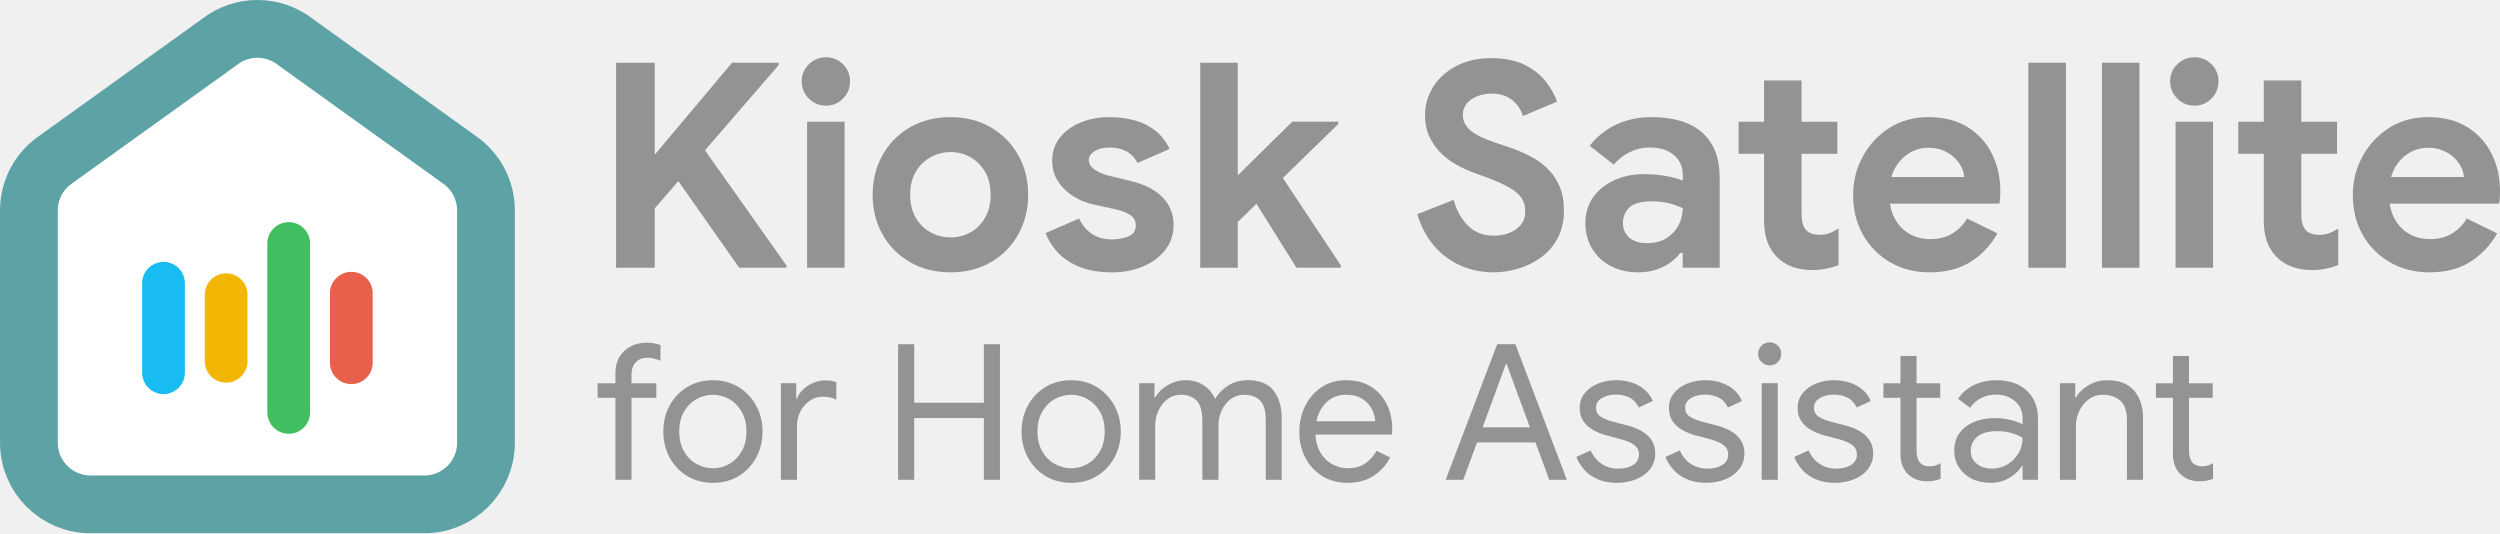
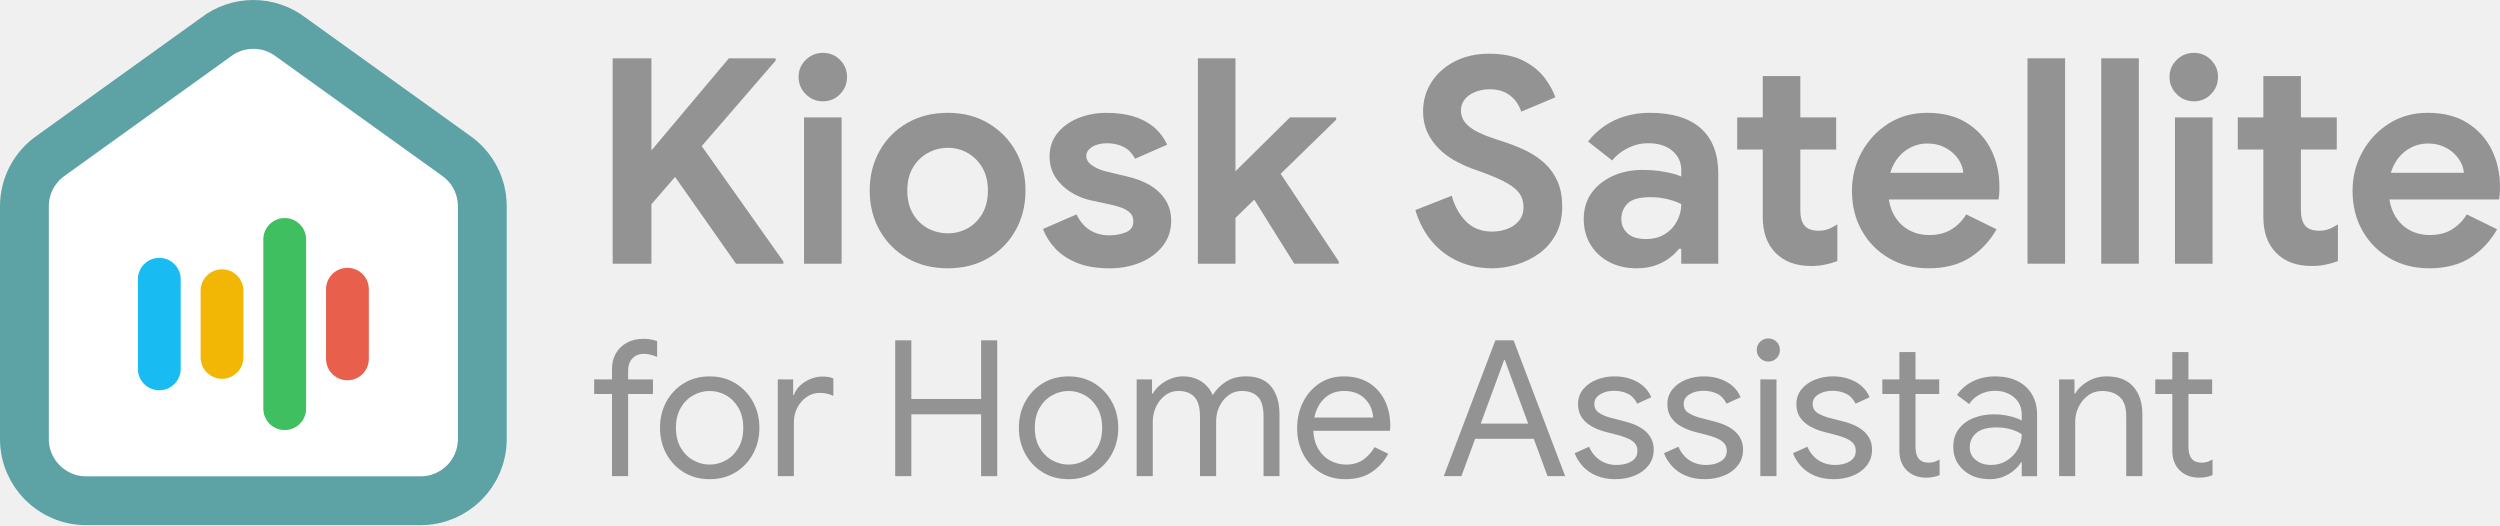
- <svg xmlns="http://www.w3.org/2000/svg" viewBox="0 0 2256.75 481.35">
-   <g id="a">
-     <g id="b">
-       <path d="M556.14,241.69V56.61h34.9v185.08h-34.9ZM574.24,207.57l.52-48.6,86.08-102.36h42.13v2.07l-128.73,148.89h0ZM667.29,241.69l-64.11-91.25,24.04-27.66,82.72,116.84v2.07h-42.65Z" fill="#939393" />
-       <path d="M745.62,95.38c-6.03,0-11.2-2.15-15.51-6.46s-6.46-9.48-6.46-15.51,2.15-11.16,6.46-15.38c4.31-4.22,9.48-6.33,15.51-6.33s11.16,2.11,15.38,6.33c4.22,4.22,6.33,9.35,6.33,15.38s-2.11,11.2-6.33,15.51c-4.22,4.31-9.35,6.46-15.38,6.46ZM728.56,241.69V109.86h33.86v131.83h-33.86Z" fill="#939393" />
-       <path d="M858.06,245.83c-13.79,0-25.98-3.06-36.58-9.18-10.6-6.11-18.87-14.48-24.82-25.07-5.95-10.6-8.92-22.53-8.92-35.8s2.97-25.2,8.92-35.8,14.22-18.96,24.82-25.07c10.6-6.12,22.79-9.18,36.58-9.18s25.93,3.1,36.45,9.31c10.51,6.2,18.74,14.56,24.69,25.07,5.95,10.51,8.92,22.4,8.92,35.67s-2.97,25.2-8.92,35.8-14.18,18.96-24.69,25.07c-10.51,6.12-22.66,9.18-36.45,9.18h0ZM858.06,214.29c6.55,0,12.54-1.51,17.97-4.52,5.43-3.01,9.82-7.41,13.18-13.18s5.04-12.71,5.04-20.81-1.68-14.99-5.04-20.68c-3.36-5.69-7.75-10.08-13.18-13.18-5.43-3.1-11.42-4.65-17.97-4.65s-12.37,1.55-17.96,4.65c-5.6,3.1-10.08,7.5-13.44,13.18-3.36,5.69-5.04,12.58-5.04,20.68s1.68,15.04,5.04,20.81c3.36,5.78,7.84,10.17,13.44,13.18,5.6,3.02,11.59,4.52,17.96,4.52h0Z" fill="#939393" />
-       <path d="M1003.59,245.83c-11.37,0-21.07-1.64-29.08-4.91s-14.52-7.58-19.52-12.92-8.7-11.2-11.12-17.58l30.24-13.18c2.93,6.2,6.89,10.9,11.89,14.09s10.86,4.78,17.58,4.78c5.51,0,10.51-.9,14.99-2.71,4.48-1.81,6.72-5.13,6.72-9.95,0-3.45-1.16-6.16-3.49-8.14s-5.21-3.53-8.66-4.65c-3.45-1.12-6.98-2.02-10.6-2.71l-15.51-3.36c-6.38-1.38-12.41-3.83-18.09-7.37-5.69-3.53-10.3-8.01-13.83-13.44-3.53-5.43-5.3-11.67-5.3-18.74,0-7.92,2.28-14.82,6.85-20.68,4.56-5.86,10.77-10.42,18.61-13.7,7.84-3.27,16.5-4.91,25.98-4.91,8.79,0,16.71,1.03,23.78,3.1,7.06,2.07,13.18,5.21,18.35,9.44,5.17,4.22,9.31,9.61,12.41,16.16l-28.95,12.67c-2.76-5.17-6.33-8.79-10.73-10.86s-9.09-3.1-14.09-3.1c-5.86,0-10.51,1.12-13.96,3.36s-5.17,4.91-5.17,8.01c0,3.28,1.72,6.12,5.17,8.53,3.45,2.42,7.58,4.23,12.41,5.43l19.39,4.65c13.09,3.1,22.96,8.1,29.6,14.99,6.63,6.89,9.95,15.17,9.95,24.82,0,8.62-2.5,16.16-7.5,22.62-5,6.46-11.72,11.46-20.16,14.99-8.45,3.53-17.84,5.3-28.18,5.3l.02-.03h0Z" fill="#939393" />
-       <path d="M1083.46,241.69V56.61h33.86v185.08h-33.86ZM1103.37,214.03v-41.88l63.07-62.3h41.62v2.07l-104.69,102.1h0ZM1170.32,241.69l-44.46-71.09,23.52-23.01,61,92.02v2.07h-40.07,0Z" fill="#939393" />
-       <path d="M1348.41,245.83c-10.51,0-20.38-1.98-29.6-5.95-9.22-3.96-17.23-9.86-24.04-17.71-6.81-7.84-11.93-17.45-15.38-28.82l32.83-12.92c2.41,9.14,6.63,16.8,12.67,23.01,6.03,6.2,13.96,9.31,23.78,9.31,4.82,0,9.39-.82,13.7-2.46,4.31-1.64,7.79-4.09,10.47-7.37,2.67-3.27,4.01-7.32,4.01-12.15s-1.12-8.66-3.36-12.02-5.99-6.55-11.25-9.56-12.37-6.16-21.33-9.44l-11.37-4.14c-5-1.89-10.04-4.27-15.12-7.11s-9.74-6.37-13.96-10.6c-4.22-4.22-7.63-9.09-10.21-14.6s-3.88-11.8-3.88-18.87c0-9.65,2.5-18.39,7.5-26.24,5-7.84,11.98-14.09,20.94-18.74s19.39-6.98,31.28-6.98,22.66,2.11,30.76,6.33c8.1,4.22,14.43,9.35,19,15.38,4.56,6.03,7.79,11.89,9.69,17.58l-30.76,12.92c-1.03-3.45-2.76-6.72-5.17-9.82-2.42-3.1-5.52-5.6-9.31-7.5-3.79-1.89-8.36-2.84-13.7-2.84-5,0-9.48.82-13.44,2.46-3.97,1.64-7.07,3.88-9.31,6.72-2.24,2.84-3.36,6.16-3.36,9.95,0,5.52,2.37,10.25,7.11,14.22s12.36,7.67,22.88,11.12l11.63,3.88c6.55,2.24,12.8,4.87,18.74,7.88,5.95,3.02,11.24,6.77,15.9,11.24,4.65,4.48,8.31,9.82,10.99,16.03,2.67,6.2,4.01,13.62,4.01,22.23,0,9.48-1.9,17.75-5.69,24.82-3.79,7.07-8.79,12.84-14.99,17.32-6.2,4.48-13.05,7.84-20.55,10.08s-14.86,3.36-22.1,3.36h-.01Z" fill="#939393" />
-       <path d="M1478.95,245.83c-9.31,0-17.54-1.85-24.69-5.56-7.15-3.7-12.8-8.92-16.93-15.64s-6.2-14.48-6.2-23.26,2.37-16.97,7.11-23.52,11.12-11.63,19.13-15.25,16.93-5.43,26.75-5.43c5.34,0,10.21.3,14.61.9,4.39.61,8.31,1.34,11.76,2.2,3.44.86,6.29,1.81,8.53,2.84v-5.69c0-7.06-2.67-12.88-8.01-17.45-5.34-4.56-12.67-6.85-21.97-6.85-6.2,0-12.19,1.42-17.97,4.27-5.78,2.84-10.56,6.59-14.35,11.24l-21.71-17.06c4.31-5.51,9.31-10.21,14.99-14.09,5.69-3.88,11.98-6.81,18.87-8.79s14.13-2.97,21.71-2.97c20.16,0,35.5,4.65,46.01,13.96s15.77,22.92,15.77,40.84v81.17h-33.35v-13.44h-2.07c-2.42,3.1-5.43,5.99-9.05,8.66s-7.84,4.82-12.67,6.46c-4.83,1.64-10.25,2.46-16.29,2.46h.02,0ZM1486.96,219.46c6.89,0,12.71-1.51,17.45-4.52,4.74-3.01,8.36-6.94,10.86-11.76,2.5-4.82,3.75-9.91,3.75-15.25-3.79-1.89-8.1-3.4-12.92-4.52-4.83-1.12-9.74-1.68-14.73-1.68-10,0-16.89,1.9-20.68,5.69-3.79,3.79-5.69,8.45-5.69,13.96,0,5.17,1.85,9.48,5.56,12.92,3.7,3.45,9.18,5.17,16.41,5.17h-.01Z" fill="#939393" />
-       <path d="M1569.42,138.81v-28.95h24.3v28.95h-24.3ZM1636.11,243.76c-13.62,0-24.3-3.92-32.05-11.76s-11.63-18.65-11.63-32.44v-126.92h33.86v120.72c0,6.38,1.29,11.07,3.88,14.09,2.58,3.02,6.81,4.52,12.67,4.52,2.75,0,5.34-.39,7.75-1.16,2.41-.78,5.43-2.28,9.05-4.52v33.09c-3.79,1.38-7.63,2.46-11.5,3.23-3.88.78-7.88,1.16-12.02,1.16h-.01ZM1625,138.81v-28.95h33.6v28.95h-33.6Z" fill="#939393" />
-       <path d="M1741.84,245.83c-13.27,0-25.12-3.02-35.54-9.05-10.43-6.03-18.61-14.3-24.56-24.82-5.95-10.51-8.92-22.49-8.92-35.93,0-12.58,2.93-24.21,8.79-34.9,5.86-10.68,13.87-19.26,24.04-25.72s21.8-9.69,34.9-9.69c14.13,0,26.02,3.02,35.67,9.05,9.65,6.03,16.97,14.09,21.97,24.17s7.5,21.24,7.5,33.48c0,2.76-.09,5.13-.26,7.11s-.35,3.41-.52,4.27h-113.22v-24.04h81.43c-.17-2.93-1.03-5.95-2.58-9.05s-3.71-5.95-6.46-8.53c-2.76-2.58-6.08-4.69-9.95-6.33-3.88-1.64-8.32-2.46-13.31-2.46-6.55,0-12.54,1.73-17.97,5.17-5.43,3.45-9.69,8.23-12.79,14.35-3.1,6.12-4.65,13.4-4.65,21.84s1.64,16.24,4.91,22.36,7.71,10.77,13.31,13.96c5.6,3.19,11.85,4.78,18.74,4.78,8.1,0,14.9-1.76,20.42-5.3,5.51-3.53,9.82-7.97,12.92-13.31l27.4,13.44c-6.2,10.86-14.31,19.43-24.3,25.72-10,6.29-22.32,9.43-36.96,9.43h-.01Z" fill="#939393" />
-       <path d="M1831.02,241.69V56.61h33.86v185.08h-33.86Z" fill="#939393" />
-       <path d="M1897.45,241.69V56.61h33.86v185.08h-33.86Z" fill="#939393" />
-       <path d="M1980.94,95.38c-6.03,0-11.2-2.15-15.51-6.46s-6.46-9.48-6.46-15.51,2.15-11.16,6.46-15.38c4.31-4.22,9.48-6.33,15.51-6.33s11.16,2.11,15.38,6.33,6.33,9.35,6.33,15.38-2.11,11.2-6.33,15.51c-4.22,4.31-9.35,6.46-15.38,6.46ZM1963.88,241.69V109.86h33.86v131.83h-33.86Z" fill="#939393" />
-       <path d="M2020.48,138.81v-28.95h24.3v28.95h-24.3ZM2087.18,243.76c-13.62,0-24.3-3.92-32.05-11.76s-11.63-18.65-11.63-32.44v-126.92h33.86v120.72c0,6.38,1.29,11.07,3.88,14.09,2.58,3.02,6.81,4.52,12.67,4.52,2.75,0,5.34-.39,7.75-1.16,2.41-.78,5.43-2.28,9.05-4.52v33.09c-3.79,1.38-7.63,2.46-11.5,3.23-3.88.78-7.88,1.16-12.02,1.16h-.01ZM2076.06,138.81v-28.95h33.6v28.95h-33.6Z" fill="#939393" />
-       <path d="M2192.9,245.83c-13.27,0-25.12-3.02-35.54-9.05-10.43-6.03-18.61-14.3-24.56-24.82-5.95-10.51-8.92-22.49-8.92-35.93,0-12.58,2.93-24.21,8.79-34.9,5.86-10.68,13.87-19.26,24.04-25.72s21.8-9.69,34.9-9.69c14.13,0,26.02,3.02,35.67,9.05,9.65,6.03,16.97,14.09,21.97,24.17s7.5,21.24,7.5,33.48c0,2.76-.09,5.13-.26,7.11s-.35,3.41-.52,4.27h-113.22v-24.04h81.43c-.17-2.93-1.03-5.95-2.58-9.05s-3.71-5.95-6.46-8.53c-2.76-2.58-6.08-4.69-9.95-6.33-3.88-1.64-8.32-2.46-13.31-2.46-6.55,0-12.54,1.73-17.97,5.17-5.43,3.45-9.69,8.23-12.79,14.35-3.1,6.12-4.65,13.4-4.65,21.84s1.64,16.24,4.91,22.36,7.71,10.77,13.31,13.96,11.85,4.78,18.74,4.78c8.1,0,14.9-1.76,20.42-5.3,5.51-3.53,9.82-7.97,12.92-13.31l27.4,13.44c-6.2,10.86-14.31,19.43-24.3,25.72-10,6.29-22.32,9.43-36.96,9.43h0Z" fill="#939393" />
-       <path d="M539.47,359.11v-13.16h16.92v13.16h-16.92ZM555.54,433.11v-96.57c0-5.35,1.17-10.05,3.5-14.1,2.33-4.04,5.64-7.23,9.91-9.57,4.27-2.33,9.26-3.5,14.96-3.5,2.16,0,4.27.17,6.32.51s4.04.86,5.98,1.54v14.19c-2.28-.91-4.42-1.59-6.41-2.05-2-.45-3.85-.68-5.55-.68-4.22,0-7.64,1.37-10.26,4.1s-3.93,6.44-3.93,11.11v95.03h-14.53.01ZM569.21,359.11v-13.16h23.24v13.16h-23.24Z" fill="#939393" />
-       <path d="M643.56,435.85c-8.78,0-16.52-2.05-23.24-6.15s-11.99-9.66-15.81-16.66c-3.82-7.01-5.73-14.84-5.73-23.5s1.91-16.49,5.73-23.5,9.09-12.56,15.81-16.66,14.47-6.15,23.24-6.15,16.52,2.08,23.24,6.24,11.99,9.74,15.81,16.75,5.73,14.79,5.73,23.33-1.91,16.49-5.73,23.5-9.09,12.56-15.81,16.66-14.47,6.15-23.24,6.15h0ZM643.56,422.69c5.24,0,10.17-1.31,14.79-3.93,4.61-2.62,8.35-6.41,11.19-11.37,2.85-4.96,4.27-10.91,4.27-17.86s-1.43-12.9-4.27-17.86c-2.85-4.96-6.58-8.74-11.19-11.37-4.61-2.62-9.54-3.93-14.79-3.93s-10.2,1.31-14.87,3.93-8.43,6.41-11.28,11.37c-2.85,4.96-4.27,10.91-4.27,17.86s1.42,12.9,4.27,17.86c2.85,4.96,6.61,8.75,11.28,11.37,4.67,2.62,9.63,3.93,14.87,3.93h0Z" fill="#939393" />
-       <path d="M704.92,433.11v-87.17h13.84v14.02h.68c1.14-3.3,3.05-6.18,5.73-8.63s5.75-4.38,9.23-5.81c3.47-1.42,6.92-2.14,10.34-2.14,2.62,0,4.67.14,6.15.43,1.48.29,2.85.71,4.1,1.28v15.72c-1.82-.91-3.79-1.59-5.9-2.05-2.11-.45-4.25-.68-6.41-.68-4.22,0-8.09,1.2-11.62,3.59-3.53,2.39-6.35,5.58-8.46,9.57-2.11,3.99-3.16,8.37-3.16,13.16v48.71h-14.53.01Z" fill="#939393" />
-       <path d="M810.72,433.11v-122.38h14.53v122.38h-14.53ZM818.41,377.39v-13.84h73.15v13.84h-73.15ZM888.14,433.11v-122.38h14.53v122.38h-14.53Z" fill="#939393" />
-       <path d="M966.94,435.85c-8.78,0-16.52-2.05-23.24-6.15s-11.99-9.66-15.81-16.66c-3.82-7.01-5.73-14.84-5.73-23.5s1.91-16.49,5.73-23.5,9.09-12.56,15.81-16.66,14.47-6.15,23.24-6.15,16.52,2.08,23.24,6.24,11.99,9.74,15.81,16.75c3.82,7.01,5.73,14.79,5.73,23.33s-1.91,16.49-5.73,23.5c-3.82,7.01-9.09,12.56-15.81,16.66s-14.47,6.15-23.24,6.15h0ZM966.94,422.69c5.24,0,10.17-1.31,14.79-3.93,4.61-2.62,8.35-6.41,11.19-11.37,2.85-4.96,4.27-10.91,4.27-17.86s-1.43-12.9-4.27-17.86c-2.85-4.96-6.58-8.74-11.19-11.37-4.61-2.62-9.54-3.93-14.79-3.93s-10.2,1.31-14.87,3.93-8.43,6.41-11.28,11.37c-2.85,4.96-4.27,10.91-4.27,17.86s1.42,12.9,4.27,17.86c2.85,4.96,6.61,8.75,11.28,11.37,4.67,2.62,9.63,3.93,14.87,3.93h0Z" fill="#939393" />
-       <path d="M1028.3,433.11v-87.17h13.84v12.82h.68c1.59-2.85,3.79-5.44,6.58-7.78,2.79-2.33,5.98-4.21,9.57-5.64,3.59-1.42,7.26-2.14,11.02-2.14,6.49,0,12.08,1.57,16.75,4.7,4.67,3.14,8.03,7.21,10.08,12.22,2.96-4.9,6.95-8.94,11.96-12.14,5.01-3.19,11-4.79,17.95-4.79,10.37,0,18,3.14,22.9,9.4,4.9,6.27,7.35,14.47,7.35,24.61v55.89h-14.36v-53.67c0-8.43-1.71-14.38-5.13-17.86-3.42-3.47-8.26-5.21-14.53-5.21-4.44,0-8.4,1.28-11.88,3.85-3.48,2.56-6.21,5.93-8.2,10.08-2,4.16-2.99,8.69-2.99,13.59v49.22h-14.53v-53.5c0-8.43-1.71-14.41-5.13-17.95-3.42-3.53-8.2-5.3-14.36-5.3-4.44,0-8.4,1.31-11.88,3.93s-6.21,6.04-8.2,10.26-2.99,8.78-2.99,13.67v48.88h-14.53l.03.03h0Z" fill="#939393" />
-       <path d="M1216.31,435.85c-8.43,0-15.93-2-22.48-5.98-6.55-3.99-11.68-9.46-15.38-16.41s-5.56-14.87-5.56-23.76c0-8.32,1.74-16.01,5.21-23.07s8.38-12.73,14.7-17.01c6.32-4.27,13.76-6.41,22.3-6.41s16.09,1.91,22.31,5.73c6.21,3.82,11,9.09,14.36,15.81s5.04,14.42,5.04,23.07c0,.8-.03,1.6-.09,2.39-.06.8-.14,1.48-.26,2.05h-75.03v-11.96h59.99c-.11-2.39-.66-4.98-1.62-7.78-.97-2.79-2.51-5.41-4.61-7.86-2.11-2.45-4.79-4.44-8.03-5.98s-7.26-2.31-12.05-2.31c-5.7,0-10.63,1.45-14.78,4.36-4.16,2.91-7.35,6.87-9.57,11.88-2.22,5.02-3.33,10.71-3.33,17.09,0,7.41,1.42,13.56,4.27,18.46s6.52,8.55,11.02,10.94,9.2,3.59,14.1,3.59c6.38,0,11.65-1.51,15.81-4.53s7.49-6.75,10-11.2l12.31,5.98c-3.42,6.61-8.32,12.08-14.7,16.41-6.38,4.33-14.36,6.5-23.93,6.5h0Z" fill="#939393" />
-       <path d="M1305.01,433.11l46.49-122.38h16.41l46.49,122.38h-15.9l-33.67-91.44-4.79-13.16h-.68l-4.79,13.16-33.67,91.44h-15.9.01ZM1324.84,399.44l4.96-13.67h28.2v13.67h-33.16,0ZM1358,399.44v-13.67h28.2l4.96,13.67h-33.16,0Z" fill="#939393" />
-       <path d="M1459.69,435.85c-6.49,0-12.22-1.05-17.18-3.16-4.96-2.11-9.06-4.96-12.31-8.55s-5.67-7.49-7.26-11.71l12.99-5.81c2.28,5.24,5.58,9.29,9.91,12.14,4.33,2.85,9.29,4.27,14.87,4.27s9.83-1.08,13.42-3.25c3.59-2.16,5.38-5.35,5.38-9.57,0-2.62-.74-4.81-2.22-6.58-1.48-1.76-3.65-3.27-6.5-4.53-2.85-1.25-6.32-2.39-10.43-3.42l-10.6-2.74c-4.1-1.14-7.98-2.74-11.62-4.79-3.65-2.05-6.58-4.7-8.8-7.95-2.22-3.25-3.33-7.21-3.33-11.88,0-5.24,1.54-9.74,4.61-13.5,3.08-3.76,7.12-6.64,12.14-8.63,5.01-1.99,10.37-2.99,16.07-2.99,5.01,0,9.71.71,14.1,2.14,4.38,1.43,8.23,3.53,11.54,6.32,3.3,2.79,5.81,6.24,7.52,10.34l-12.65,5.81c-2.17-4.33-5.07-7.35-8.72-9.06s-7.69-2.56-12.14-2.56c-4.79,0-8.95,1.05-12.48,3.16-3.53,2.11-5.3,4.99-5.3,8.63s1.45,6.38,4.36,8.2,6.47,3.31,10.68,4.44l12.65,3.25c8.55,2.17,14.98,5.38,19.31,9.66,4.33,4.27,6.49,9.49,6.49,15.64,0,5.47-1.54,10.2-4.61,14.19-3.08,3.99-7.24,7.07-12.48,9.23s-11.05,3.25-17.43,3.25h.02Z" fill="#939393" />
-       <path d="M1540.19,435.85c-6.49,0-12.22-1.05-17.18-3.16-4.96-2.11-9.06-4.96-12.31-8.55s-5.67-7.49-7.26-11.71l12.99-5.81c2.28,5.24,5.58,9.29,9.91,12.14,4.33,2.85,9.29,4.27,14.87,4.27s9.83-1.08,13.42-3.25c3.59-2.16,5.38-5.35,5.38-9.57,0-2.62-.74-4.81-2.22-6.58-1.48-1.76-3.65-3.27-6.5-4.53-2.85-1.25-6.32-2.39-10.43-3.42l-10.6-2.74c-4.1-1.14-7.98-2.74-11.62-4.79-3.65-2.05-6.58-4.7-8.8-7.95-2.22-3.25-3.33-7.21-3.33-11.88,0-5.24,1.54-9.74,4.61-13.5,3.08-3.76,7.12-6.64,12.14-8.63,5.01-1.99,10.37-2.99,16.07-2.99,5.01,0,9.71.71,14.1,2.14,4.38,1.43,8.23,3.53,11.54,6.32,3.3,2.79,5.81,6.24,7.52,10.34l-12.65,5.81c-2.17-4.33-5.07-7.35-8.72-9.06s-7.69-2.56-12.14-2.56c-4.79,0-8.95,1.05-12.48,3.16-3.53,2.11-5.3,4.99-5.3,8.63s1.45,6.38,4.36,8.2,6.47,3.31,10.68,4.44l12.65,3.25c8.55,2.17,14.98,5.38,19.31,9.66,4.33,4.27,6.49,9.49,6.49,15.64,0,5.47-1.54,10.2-4.61,14.19-3.08,3.99-7.24,7.07-12.48,9.23s-11.05,3.25-17.43,3.25h.02Z" fill="#939393" />
-       <path d="M1597.45,329.88c-2.85,0-5.3-1.03-7.35-3.08-2.05-2.05-3.08-4.5-3.08-7.35s1.03-5.44,3.08-7.44c2.05-1.99,4.5-2.99,7.35-2.99s5.44,1,7.44,2.99c1.99,1.99,2.99,4.47,2.99,7.44s-1,5.3-2.99,7.35c-2,2.05-4.47,3.08-7.44,3.08ZM1590.27,433.11v-87.17h14.53v87.17h-14.53Z" fill="#939393" />
-       <path d="M1656.42,435.85c-6.49,0-12.22-1.05-17.18-3.16-4.96-2.11-9.06-4.96-12.31-8.55s-5.67-7.49-7.26-11.71l12.99-5.81c2.28,5.24,5.58,9.29,9.91,12.14,4.33,2.85,9.29,4.27,14.87,4.27s9.83-1.08,13.42-3.25c3.59-2.16,5.38-5.35,5.38-9.57,0-2.62-.74-4.81-2.22-6.58-1.48-1.76-3.65-3.27-6.5-4.53-2.85-1.25-6.32-2.39-10.43-3.42l-10.6-2.74c-4.1-1.14-7.98-2.74-11.62-4.79-3.65-2.05-6.58-4.7-8.8-7.95-2.22-3.25-3.33-7.21-3.33-11.88,0-5.24,1.54-9.74,4.61-13.5,3.08-3.76,7.12-6.64,12.14-8.63,5.01-1.99,10.37-2.99,16.07-2.99,5.01,0,9.71.71,14.1,2.14,4.38,1.43,8.23,3.53,11.54,6.32,3.3,2.79,5.81,6.24,7.52,10.34l-12.65,5.81c-2.17-4.33-5.07-7.35-8.72-9.06s-7.69-2.56-12.14-2.56c-4.79,0-8.95,1.05-12.48,3.16-3.53,2.11-5.3,4.99-5.3,8.63s1.45,6.38,4.36,8.2,6.47,3.31,10.68,4.44l12.65,3.25c8.55,2.17,14.98,5.38,19.31,9.66,4.33,4.27,6.49,9.49,6.49,15.64,0,5.47-1.54,10.2-4.61,14.19-3.08,3.99-7.24,7.07-12.48,9.23s-11.05,3.25-17.43,3.25h.02Z" fill="#939393" />
-       <path d="M1700.17,359.11v-13.16h16.24v13.16h-16.24ZM1739.83,434.48c-7.29,0-13.16-2.19-17.61-6.58-4.44-4.38-6.67-10.28-6.67-17.69v-88.88h14.53v85.29c0,4.9,1,8.52,2.99,10.85,1.99,2.34,4.98,3.5,8.97,3.5,1.82,0,3.53-.26,5.13-.77,1.59-.51,3.13-1.22,4.61-2.14v14.19c-1.82.68-3.7,1.22-5.64,1.62-1.94.4-4.05.6-6.32.6h.01ZM1729.23,359.11v-13.16h22.22v13.16h-22.22Z" fill="#939393" />
-       <path d="M1796.91,435.85c-6.5,0-12.19-1.26-17.09-3.76-4.9-2.51-8.75-5.95-11.54-10.34-2.79-4.38-4.19-9.37-4.19-14.96,0-6.38,1.65-11.76,4.96-16.15,3.3-4.38,7.75-7.69,13.33-9.91s11.73-3.33,18.46-3.33c3.87,0,7.46.32,10.77.94,3.3.63,6.18,1.37,8.63,2.22s4.3,1.68,5.56,2.48v-5.3c0-6.61-2.34-11.85-7.01-15.72s-10.37-5.81-17.09-5.81c-4.79,0-9.26,1.05-13.42,3.16-4.16,2.11-7.44,5.04-9.83,8.8l-10.94-8.2c2.28-3.42,5.13-6.38,8.55-8.89s7.32-4.44,11.71-5.81c4.38-1.37,9.03-2.05,13.93-2.05,11.85,0,21.14,3.14,27.86,9.4,6.72,6.27,10.09,14.7,10.09,25.3v55.21h-13.84v-12.48h-.68c-1.48,2.51-3.59,4.93-6.32,7.26-2.74,2.34-5.96,4.25-9.66,5.73-3.7,1.48-7.78,2.22-12.22,2.22h-.02ZM1798.28,423.03c5.01,0,9.6-1.25,13.76-3.76s7.49-5.87,10-10.08,3.76-8.83,3.76-13.84c-2.62-1.82-5.9-3.3-9.83-4.44-3.93-1.14-8.23-1.71-12.9-1.71-8.32,0-14.42,1.71-18.29,5.13-3.88,3.42-5.81,7.64-5.81,12.65s1.82,8.66,5.47,11.62,8.26,4.44,13.84,4.44h0Z" fill="#939393" />
-       <path d="M1859.47,433.11v-87.17h13.84v12.82h.68c2.28-4.21,6.01-7.86,11.19-10.94,5.18-3.08,10.85-4.61,17.01-4.61,10.71,0,18.77,3.11,24.19,9.31,5.41,6.21,8.12,14.44,8.12,24.7v55.89h-14.53v-53.67c0-8.43-2.02-14.38-6.07-17.86-4.05-3.47-9.26-5.21-15.64-5.21-4.79,0-9,1.34-12.65,4.02s-6.5,6.13-8.55,10.34c-2.05,4.22-3.08,8.66-3.08,13.33v49.05h-14.53.02Z" fill="#939393" />
-       <path d="M1946.12,359.11v-13.16h16.24v13.16h-16.24ZM1985.77,434.48c-7.29,0-13.16-2.19-17.61-6.58-4.44-4.38-6.67-10.28-6.67-17.69v-88.88h14.53v85.29c0,4.9,1,8.52,2.99,10.85,1.99,2.34,4.98,3.5,8.97,3.5,1.82,0,3.53-.26,5.13-.77,1.59-.51,3.13-1.22,4.61-2.14v14.19c-1.82.68-3.7,1.22-5.64,1.62-1.94.4-4.05.6-6.32.6h.01ZM1975.18,359.11v-13.16h22.22v13.16h-22.22Z" fill="#939393" />
+ <svg xmlns="http://www.w3.org/2000/svg" id="a" viewBox="0 0 2252.67 473.2">
+   <g id="b">
+     <g id="c">
+       <path d="M552.06,237.62V52.54h34.9v185.08h-34.9ZM570.16,203.5l.52-48.6,86.08-102.36h42.13v2.07l-128.73,148.89h0ZM663.21,237.62l-64.11-91.25,24.04-27.66,82.72,116.84v2.07h-42.65,0Z" fill="#939393" />
+       <path d="M741.54,91.31c-6.03,0-11.2-2.15-15.51-6.46s-6.46-9.48-6.46-15.51,2.15-11.16,6.46-15.38,9.48-6.33,15.51-6.33,11.16,2.11,15.38,6.33c4.22,4.22,6.33,9.35,6.33,15.38s-2.11,11.2-6.33,15.51c-4.22,4.31-9.35,6.46-15.38,6.46ZM724.48,237.62V105.79h33.86v131.83h-33.86Z" fill="#939393" />
+       <path d="M853.98,241.76c-13.79,0-25.98-3.06-36.58-9.18-10.6-6.11-18.87-14.48-24.82-25.07-5.95-10.6-8.92-22.53-8.92-35.8s2.97-25.2,8.92-35.8,14.22-18.96,24.82-25.07c10.6-6.12,22.79-9.18,36.58-9.18s25.93,3.1,36.45,9.31c10.51,6.2,18.74,14.56,24.69,25.07,5.95,10.51,8.92,22.4,8.92,35.67s-2.97,25.2-8.92,35.8-14.18,18.96-24.69,25.07c-10.51,6.12-22.66,9.18-36.45,9.18h0ZM853.98,210.22c6.55,0,12.54-1.51,17.97-4.52,5.43-3.01,9.82-7.41,13.18-13.18s5.04-12.71,5.04-20.81-1.68-14.99-5.04-20.68c-3.36-5.69-7.75-10.08-13.18-13.18-5.43-3.1-11.42-4.65-17.97-4.65s-12.37,1.55-17.96,4.65c-5.6,3.1-10.08,7.5-13.44,13.18-3.36,5.69-5.04,12.58-5.04,20.68s1.68,15.04,5.04,20.81c3.36,5.78,7.84,10.17,13.44,13.18,5.6,3.02,11.59,4.52,17.96,4.52h0Z" fill="#939393" />
+       <path d="M999.51,241.76c-11.37,0-21.07-1.64-29.08-4.91s-14.52-7.58-19.52-12.92-8.7-11.2-11.12-17.58l30.24-13.18c2.93,6.2,6.89,10.9,11.89,14.09s10.86,4.78,17.58,4.78c5.51,0,10.51-.9,14.99-2.71,4.48-1.81,6.72-5.13,6.72-9.95,0-3.45-1.16-6.16-3.49-8.14s-5.21-3.53-8.66-4.65c-3.45-1.12-6.98-2.02-10.6-2.71l-15.51-3.36c-6.38-1.38-12.41-3.83-18.09-7.37-5.69-3.53-10.3-8.01-13.83-13.44-3.53-5.43-5.3-11.67-5.3-18.74,0-7.92,2.28-14.82,6.85-20.68,4.56-5.86,10.77-10.42,18.61-13.7,7.84-3.27,16.5-4.91,25.98-4.91,8.79,0,16.71,1.03,23.78,3.1,7.06,2.07,13.18,5.21,18.35,9.44,5.17,4.22,9.31,9.61,12.41,16.16l-28.95,12.67c-2.76-5.17-6.33-8.79-10.73-10.86s-9.09-3.1-14.09-3.1c-5.86,0-10.51,1.12-13.96,3.36s-5.17,4.91-5.17,8.01c0,3.28,1.72,6.12,5.17,8.53,3.45,2.42,7.58,4.23,12.41,5.43l19.39,4.65c13.09,3.1,22.96,8.1,29.6,14.99,6.63,6.89,9.95,15.17,9.95,24.82,0,8.62-2.5,16.16-7.5,22.62-5,6.46-11.72,11.46-20.16,14.99-8.45,3.53-17.84,5.3-28.18,5.3l.02-.03h0Z" fill="#939393" />
+       <path d="M1079.38,237.62V52.54h33.86v185.08h-33.86ZM1099.29,209.96v-41.88l63.07-62.3h41.62v2.07l-104.69,102.1h0ZM1166.24,237.62l-44.46-71.09,23.52-23.01,61,92.02v2.07h-40.07,0Z" fill="#939393" />
+       <path d="M1344.33,241.76c-10.51,0-20.38-1.98-29.6-5.95-9.22-3.96-17.23-9.86-24.04-17.71-6.81-7.84-11.93-17.45-15.38-28.82l32.83-12.92c2.41,9.14,6.63,16.8,12.67,23.01,6.03,6.2,13.96,9.31,23.78,9.31,4.82,0,9.39-.82,13.7-2.46,4.31-1.64,7.79-4.09,10.47-7.37,2.67-3.27,4.01-7.32,4.01-12.15s-1.12-8.66-3.36-12.02-5.99-6.55-11.25-9.56-12.37-6.16-21.33-9.44l-11.37-4.14c-5-1.89-10.04-4.27-15.12-7.11s-9.74-6.37-13.96-10.6c-4.22-4.22-7.63-9.09-10.21-14.6s-3.88-11.8-3.88-18.87c0-9.65,2.5-18.39,7.5-26.24,5-7.84,11.98-14.09,20.94-18.74s19.39-6.98,31.28-6.98,22.66,2.11,30.76,6.33c8.1,4.22,14.43,9.35,19,15.38,4.56,6.03,7.79,11.89,9.69,17.58l-30.76,12.92c-1.03-3.45-2.76-6.72-5.17-9.82-2.42-3.1-5.52-5.6-9.31-7.5-3.79-1.89-8.36-2.84-13.7-2.84-5,0-9.48.82-13.44,2.46-3.97,1.64-7.07,3.88-9.31,6.72-2.24,2.84-3.36,6.16-3.36,9.95,0,5.52,2.37,10.25,7.11,14.22s12.36,7.67,22.88,11.12l11.63,3.88c6.55,2.24,12.8,4.87,18.74,7.88,5.95,3.02,11.24,6.77,15.9,11.24,4.65,4.48,8.31,9.82,10.99,16.03,2.67,6.2,4.01,13.62,4.01,22.23,0,9.48-1.9,17.75-5.69,24.82-3.79,7.07-8.79,12.84-14.99,17.32-6.2,4.48-13.05,7.84-20.55,10.08s-14.86,3.36-22.1,3.36h-.01Z" fill="#939393" />
+       <path d="M1474.87,241.76c-9.31,0-17.54-1.85-24.69-5.56-7.15-3.7-12.8-8.92-16.93-15.64s-6.2-14.48-6.2-23.26,2.37-16.97,7.11-23.52,11.12-11.63,19.13-15.25,16.93-5.43,26.75-5.43c5.34,0,10.21.3,14.61.9,4.39.61,8.31,1.34,11.76,2.2,3.44.86,6.29,1.81,8.53,2.84v-5.69c0-7.06-2.67-12.88-8.01-17.45-5.34-4.56-12.67-6.85-21.97-6.85-6.2,0-12.19,1.42-17.97,4.27-5.78,2.84-10.56,6.59-14.35,11.24l-21.71-17.06c4.31-5.51,9.31-10.21,14.99-14.09,5.69-3.88,11.98-6.81,18.87-8.79s14.13-2.97,21.71-2.97c20.16,0,35.5,4.65,46.01,13.96s15.77,22.92,15.77,40.84v81.17h-33.35v-13.44h-2.07c-2.42,3.1-5.43,5.99-9.05,8.66s-7.84,4.82-12.67,6.46c-4.83,1.64-10.25,2.46-16.29,2.46h.02,0ZM1482.88,215.39c6.89,0,12.71-1.51,17.45-4.52,4.74-3.01,8.36-6.94,10.86-11.76,2.5-4.82,3.75-9.91,3.75-15.25-3.79-1.89-8.1-3.4-12.92-4.52-4.83-1.12-9.74-1.68-14.73-1.68-10,0-16.89,1.9-20.68,5.69-3.79,3.79-5.69,8.45-5.69,13.96,0,5.17,1.85,9.48,5.56,12.92,3.7,3.45,9.18,5.17,16.41,5.17h-.01Z" fill="#939393" />
+       <path d="M1565.34,134.74v-28.95h24.3v28.95h-24.3ZM1632.03,239.69c-13.62,0-24.3-3.92-32.05-11.76s-11.63-18.65-11.63-32.44v-126.92h33.86v120.72c0,6.38,1.29,11.07,3.88,14.09,2.58,3.02,6.81,4.52,12.67,4.52,2.75,0,5.34-.39,7.75-1.16,2.41-.78,5.43-2.28,9.05-4.52v33.09c-3.79,1.38-7.63,2.46-11.5,3.23-3.88.78-7.88,1.16-12.02,1.16h-.01ZM1620.92,134.74v-28.95h33.6v28.95h-33.6Z" fill="#939393" />
+       <path d="M1737.76,241.76c-13.27,0-25.12-3.02-35.54-9.05-10.43-6.03-18.61-14.3-24.56-24.82-5.95-10.51-8.92-22.49-8.92-35.93,0-12.58,2.93-24.21,8.79-34.9,5.86-10.68,13.87-19.26,24.04-25.72s21.8-9.69,34.9-9.69c14.13,0,26.02,3.02,35.67,9.05,9.65,6.03,16.97,14.09,21.97,24.17s7.5,21.24,7.5,33.48c0,2.76-.09,5.13-.26,7.11s-.35,3.41-.52,4.27h-113.22v-24.04h81.43c-.17-2.93-1.03-5.95-2.58-9.05s-3.71-5.95-6.46-8.53c-2.76-2.58-6.08-4.69-9.95-6.33-3.88-1.64-8.32-2.46-13.31-2.46-6.55,0-12.54,1.73-17.97,5.17-5.43,3.45-9.69,8.23-12.79,14.35-3.1,6.12-4.65,13.4-4.65,21.84s1.64,16.24,4.91,22.36,7.71,10.77,13.31,13.96c5.6,3.19,11.85,4.78,18.74,4.78,8.1,0,14.9-1.76,20.42-5.3,5.51-3.53,9.82-7.97,12.92-13.31l27.4,13.44c-6.2,10.86-14.31,19.43-24.3,25.72-10,6.29-22.32,9.43-36.96,9.43h-.01Z" fill="#939393" />
+       <path d="M1826.94,237.62V52.54h33.86v185.08h-33.86Z" fill="#939393" />
+       <path d="M1893.37,237.62V52.54h33.86v185.08h-33.86Z" fill="#939393" />
+       <path d="M1976.86,91.31c-6.03,0-11.2-2.15-15.51-6.46s-6.46-9.48-6.46-15.51,2.15-11.16,6.46-15.38c4.31-4.22,9.48-6.33,15.51-6.33s11.16,2.11,15.38,6.33,6.33,9.35,6.33,15.38-2.11,11.2-6.33,15.51c-4.22,4.31-9.35,6.46-15.38,6.46ZM1959.8,237.62V105.79h33.86v131.83h-33.86Z" fill="#939393" />
+       <path d="M2016.4,134.74v-28.95h24.3v28.95h-24.3ZM2083.1,239.69c-13.62,0-24.3-3.92-32.05-11.76s-11.63-18.65-11.63-32.44v-126.92h33.86v120.72c0,6.38,1.29,11.07,3.88,14.09,2.58,3.02,6.81,4.52,12.67,4.52,2.75,0,5.34-.39,7.75-1.16,2.41-.78,5.43-2.28,9.05-4.52v33.09c-3.79,1.38-7.63,2.46-11.5,3.23-3.88.78-7.88,1.16-12.02,1.16h-.01,0ZM2071.98,134.74v-28.95h33.6v28.95h-33.6Z" fill="#939393" />
+       <path d="M2188.82,241.76c-13.27,0-25.12-3.02-35.54-9.05-10.43-6.03-18.61-14.3-24.56-24.82-5.95-10.51-8.92-22.49-8.92-35.93,0-12.58,2.93-24.21,8.79-34.9,5.86-10.68,13.87-19.26,24.04-25.72s21.8-9.69,34.9-9.69c14.13,0,26.02,3.02,35.67,9.05,9.65,6.03,16.97,14.09,21.97,24.17s7.5,21.24,7.5,33.48c0,2.76-.09,5.13-.26,7.11s-.35,3.41-.52,4.27h-113.22v-24.04h81.43c-.17-2.93-1.03-5.95-2.58-9.05s-3.71-5.95-6.46-8.53c-2.76-2.58-6.08-4.69-9.95-6.33-3.88-1.64-8.32-2.46-13.31-2.46-6.55,0-12.54,1.73-17.97,5.17-5.43,3.45-9.69,8.23-12.79,14.35-3.1,6.12-4.65,13.4-4.65,21.84s1.64,16.24,4.91,22.36,7.71,10.77,13.31,13.96,11.85,4.78,18.74,4.78c8.1,0,14.9-1.76,20.42-5.3,5.51-3.53,9.82-7.97,12.92-13.31l27.4,13.44c-6.2,10.86-14.31,19.43-24.3,25.72-10,6.29-22.32,9.43-36.96,9.43h0Z" fill="#939393" />
+       <path d="M535.39,355.04v-13.16h16.92v13.16h-16.92ZM551.46,429.04v-96.57c0-5.35,1.17-10.05,3.5-14.1,2.33-4.04,5.64-7.23,9.91-9.57,4.27-2.33,9.26-3.5,14.96-3.5,2.16,0,4.27.17,6.32.51s4.04.86,5.98,1.54v14.19c-2.28-.91-4.42-1.59-6.41-2.05-2-.45-3.85-.68-5.55-.68-4.22,0-7.64,1.37-10.26,4.1s-3.93,6.44-3.93,11.11v95.03h-14.53.01ZM565.13,355.04v-13.16h23.24v13.16h-23.24Z" fill="#939393" />
+       <path d="M639.48,431.78c-8.78,0-16.52-2.05-23.24-6.15s-11.99-9.66-15.81-16.66c-3.82-7.01-5.73-14.84-5.73-23.5s1.91-16.49,5.73-23.5,9.09-12.56,15.81-16.66,14.47-6.15,23.24-6.15,16.52,2.08,23.24,6.24,11.99,9.74,15.81,16.75,5.73,14.79,5.73,23.33-1.91,16.49-5.73,23.5-9.09,12.56-15.81,16.66-14.47,6.15-23.24,6.15h0ZM639.48,418.62c5.24,0,10.17-1.31,14.79-3.93,4.61-2.62,8.35-6.41,11.19-11.37,2.85-4.96,4.27-10.91,4.27-17.86s-1.43-12.9-4.27-17.86c-2.85-4.96-6.58-8.74-11.19-11.37-4.61-2.62-9.54-3.93-14.79-3.93s-10.2,1.31-14.87,3.93-8.43,6.41-11.28,11.37c-2.85,4.96-4.27,10.91-4.27,17.86s1.42,12.9,4.27,17.86c2.85,4.96,6.61,8.75,11.28,11.37,4.67,2.62,9.63,3.93,14.87,3.93h0Z" fill="#939393" />
+       <path d="M700.84,429.04v-87.17h13.84v14.02h.68c1.14-3.3,3.05-6.18,5.73-8.63s5.75-4.38,9.23-5.81c3.47-1.42,6.92-2.14,10.34-2.14,2.62,0,4.67.14,6.15.43,1.48.29,2.85.71,4.1,1.28v15.72c-1.82-.91-3.79-1.59-5.9-2.05-2.11-.45-4.25-.68-6.41-.68-4.22,0-8.09,1.2-11.62,3.59-3.53,2.39-6.35,5.58-8.46,9.57-2.11,3.99-3.16,8.37-3.16,13.16v48.71h-14.53.01Z" fill="#939393" />
+       <path d="M806.64,429.04v-122.38h14.53v122.38h-14.53ZM814.33,373.32v-13.84h73.15v13.84h-73.15ZM884.06,429.04v-122.38h14.53v122.38h-14.53Z" fill="#939393" />
+       <path d="M962.86,431.78c-8.78,0-16.52-2.05-23.24-6.15s-11.99-9.66-15.81-16.66c-3.82-7.01-5.73-14.84-5.73-23.5s1.91-16.49,5.73-23.5,9.09-12.56,15.81-16.66,14.47-6.15,23.24-6.15,16.52,2.08,23.24,6.24,11.99,9.74,15.81,16.75,5.73,14.79,5.73,23.33-1.91,16.49-5.73,23.5-9.09,12.56-15.81,16.66-14.47,6.15-23.24,6.15h0ZM962.86,418.62c5.24,0,10.17-1.31,14.79-3.93,4.61-2.62,8.35-6.41,11.19-11.37,2.85-4.96,4.27-10.91,4.27-17.86s-1.43-12.9-4.27-17.86c-2.85-4.96-6.58-8.74-11.19-11.37-4.61-2.62-9.54-3.93-14.79-3.93s-10.2,1.31-14.87,3.93-8.43,6.41-11.28,11.37c-2.85,4.96-4.27,10.91-4.27,17.86s1.42,12.9,4.27,17.86c2.85,4.96,6.61,8.75,11.28,11.37,4.67,2.62,9.63,3.93,14.87,3.93h0Z" fill="#939393" />
+       <path d="M1024.22,429.04v-87.17h13.84v12.82h.68c1.59-2.85,3.79-5.44,6.58-7.78,2.79-2.33,5.98-4.21,9.57-5.64,3.59-1.42,7.26-2.14,11.02-2.14,6.49,0,12.08,1.57,16.75,4.7,4.67,3.14,8.03,7.21,10.08,12.22,2.96-4.9,6.95-8.94,11.96-12.14,5.01-3.19,11-4.79,17.95-4.79,10.37,0,18,3.14,22.9,9.4,4.9,6.27,7.35,14.47,7.35,24.61v55.89h-14.36v-53.67c0-8.43-1.71-14.38-5.13-17.86-3.42-3.47-8.26-5.21-14.53-5.21-4.44,0-8.4,1.28-11.88,3.85-3.48,2.56-6.21,5.93-8.2,10.08-2,4.16-2.99,8.69-2.99,13.59v49.22h-14.53v-53.5c0-8.43-1.71-14.41-5.13-17.95-3.42-3.53-8.2-5.3-14.36-5.3-4.44,0-8.4,1.31-11.88,3.93s-6.21,6.04-8.2,10.26-2.99,8.78-2.99,13.67v48.88h-14.53l.03.03h0Z" fill="#939393" />
+       <path d="M1212.23,431.78c-8.43,0-15.93-2-22.48-5.98-6.55-3.99-11.68-9.46-15.38-16.41s-5.56-14.87-5.56-23.76c0-8.32,1.74-16.01,5.21-23.07s8.38-12.73,14.7-17.01c6.32-4.27,13.76-6.41,22.3-6.41s16.09,1.91,22.31,5.73c6.21,3.82,11,9.09,14.36,15.81s5.04,14.42,5.04,23.07c0,.8-.03,1.6-.09,2.39-.06.8-.14,1.48-.26,2.05h-75.03v-11.96h59.99c-.11-2.39-.66-4.98-1.62-7.78-.97-2.79-2.51-5.41-4.61-7.86-2.11-2.45-4.79-4.44-8.03-5.98s-7.26-2.31-12.05-2.31c-5.7,0-10.63,1.45-14.78,4.36-4.16,2.91-7.35,6.87-9.57,11.88-2.22,5.02-3.33,10.71-3.33,17.09,0,7.41,1.42,13.56,4.27,18.46s6.52,8.55,11.02,10.94,9.2,3.59,14.1,3.59c6.38,0,11.65-1.51,15.81-4.53s7.49-6.75,10-11.2l12.31,5.98c-3.42,6.61-8.32,12.08-14.7,16.41-6.38,4.33-14.36,6.5-23.93,6.5h0Z" fill="#939393" />
+       <path d="M1300.93,429.04l46.49-122.38h16.41l46.49,122.38h-15.9l-33.67-91.44-4.79-13.16h-.68l-4.79,13.16-33.67,91.44h-15.9.01ZM1320.76,395.37l4.96-13.67h28.2v13.67h-33.16,0ZM1353.92,395.37v-13.67h28.2l4.96,13.67h-33.16,0Z" fill="#939393" />
+       <path d="M1455.61,431.78c-6.49,0-12.22-1.05-17.18-3.16-4.96-2.11-9.06-4.96-12.31-8.55s-5.67-7.49-7.26-11.71l12.99-5.81c2.28,5.24,5.58,9.29,9.91,12.14,4.33,2.85,9.29,4.27,14.87,4.27s9.83-1.08,13.42-3.25c3.59-2.16,5.38-5.35,5.38-9.57,0-2.62-.74-4.81-2.22-6.58-1.48-1.76-3.65-3.27-6.5-4.53-2.85-1.25-6.32-2.39-10.43-3.42l-10.6-2.74c-4.1-1.14-7.98-2.74-11.62-4.79-3.65-2.05-6.58-4.7-8.8-7.95-2.22-3.25-3.33-7.21-3.33-11.88,0-5.24,1.54-9.74,4.61-13.5,3.08-3.76,7.12-6.64,12.14-8.63,5.01-1.99,10.37-2.99,16.07-2.99,5.01,0,9.71.71,14.1,2.14,4.38,1.43,8.23,3.53,11.54,6.32,3.3,2.79,5.81,6.24,7.52,10.34l-12.65,5.81c-2.17-4.33-5.07-7.35-8.72-9.06s-7.69-2.56-12.14-2.56c-4.79,0-8.95,1.05-12.48,3.16-3.53,2.11-5.3,4.99-5.3,8.63s1.45,6.38,4.36,8.2,6.47,3.31,10.68,4.44l12.65,3.25c8.55,2.17,14.98,5.38,19.31,9.66,4.33,4.27,6.49,9.49,6.49,15.64,0,5.47-1.54,10.2-4.61,14.19-3.08,3.99-7.24,7.07-12.48,9.23s-11.05,3.25-17.43,3.25h.02Z" fill="#939393" />
+       <path d="M1536.11,431.78c-6.49,0-12.22-1.05-17.18-3.16-4.96-2.11-9.06-4.96-12.31-8.55s-5.67-7.49-7.26-11.71l12.99-5.81c2.28,5.24,5.58,9.29,9.91,12.14,4.33,2.85,9.29,4.27,14.87,4.27s9.83-1.08,13.42-3.25c3.59-2.16,5.38-5.35,5.38-9.57,0-2.62-.74-4.81-2.22-6.58-1.48-1.76-3.65-3.27-6.5-4.53-2.85-1.25-6.32-2.39-10.43-3.42l-10.6-2.74c-4.1-1.14-7.98-2.74-11.62-4.79-3.65-2.05-6.58-4.7-8.8-7.95-2.22-3.25-3.33-7.21-3.33-11.88,0-5.24,1.54-9.74,4.61-13.5,3.08-3.76,7.12-6.64,12.14-8.63,5.01-1.99,10.37-2.99,16.07-2.99,5.01,0,9.71.71,14.1,2.14,4.38,1.43,8.23,3.53,11.54,6.32,3.3,2.79,5.81,6.24,7.52,10.34l-12.65,5.81c-2.17-4.33-5.07-7.35-8.72-9.06s-7.69-2.56-12.14-2.56c-4.79,0-8.95,1.05-12.48,3.16-3.53,2.11-5.3,4.99-5.3,8.63s1.45,6.38,4.36,8.2,6.47,3.31,10.68,4.44l12.65,3.25c8.55,2.17,14.98,5.38,19.31,9.66,4.33,4.27,6.49,9.49,6.49,15.64,0,5.47-1.54,10.2-4.61,14.19-3.08,3.99-7.24,7.07-12.48,9.23s-11.05,3.25-17.43,3.25h.02Z" fill="#939393" />
+       <path d="M1593.37,325.81c-2.85,0-5.3-1.03-7.35-3.08-2.05-2.05-3.08-4.5-3.08-7.35s1.03-5.44,3.08-7.44c2.05-1.99,4.5-2.99,7.35-2.99s5.44,1,7.44,2.99c1.99,1.99,2.99,4.47,2.99,7.44s-1,5.3-2.99,7.35c-2,2.05-4.47,3.08-7.44,3.08ZM1586.19,429.04v-87.17h14.53v87.17h-14.53Z" fill="#939393" />
+       <path d="M1652.34,431.78c-6.49,0-12.22-1.05-17.18-3.16-4.96-2.11-9.06-4.96-12.31-8.55s-5.67-7.49-7.26-11.71l12.99-5.81c2.28,5.24,5.58,9.29,9.91,12.14,4.33,2.85,9.29,4.27,14.87,4.27s9.83-1.08,13.42-3.25c3.59-2.16,5.38-5.35,5.38-9.57,0-2.62-.74-4.81-2.22-6.58-1.48-1.76-3.65-3.27-6.5-4.53-2.85-1.25-6.32-2.39-10.43-3.42l-10.6-2.74c-4.1-1.14-7.98-2.74-11.62-4.79-3.65-2.05-6.58-4.7-8.8-7.95-2.22-3.25-3.33-7.21-3.33-11.88,0-5.24,1.54-9.74,4.61-13.5,3.08-3.76,7.12-6.64,12.14-8.63,5.01-1.99,10.37-2.99,16.07-2.99,5.01,0,9.71.71,14.1,2.14,4.38,1.43,8.23,3.53,11.54,6.32,3.3,2.79,5.81,6.24,7.52,10.34l-12.65,5.81c-2.17-4.33-5.07-7.35-8.72-9.06s-7.69-2.56-12.14-2.56c-4.79,0-8.95,1.05-12.48,3.16-3.53,2.11-5.3,4.99-5.3,8.63s1.45,6.38,4.36,8.2,6.47,3.31,10.68,4.44l12.65,3.25c8.55,2.17,14.98,5.38,19.31,9.66,4.33,4.27,6.49,9.49,6.49,15.64,0,5.47-1.54,10.2-4.61,14.19-3.08,3.99-7.24,7.07-12.48,9.23s-11.05,3.25-17.43,3.25h.02Z" fill="#939393" />
+       <path d="M1696.09,355.04v-13.16h16.24v13.16h-16.24ZM1735.75,430.41c-7.29,0-13.16-2.19-17.61-6.58-4.44-4.38-6.67-10.28-6.67-17.69v-88.88h14.53v85.29c0,4.9,1,8.52,2.99,10.85,1.99,2.34,4.98,3.5,8.97,3.5,1.82,0,3.53-.26,5.13-.77,1.59-.51,3.13-1.22,4.61-2.14v14.19c-1.82.68-3.7,1.22-5.64,1.62-1.94.4-4.05.6-6.32.6h.01ZM1725.15,355.04v-13.16h22.22v13.16h-22.22Z" fill="#939393" />
+       <path d="M1792.83,431.78c-6.5,0-12.19-1.26-17.09-3.76-4.9-2.51-8.75-5.95-11.54-10.34-2.79-4.38-4.19-9.37-4.19-14.96,0-6.38,1.65-11.76,4.96-16.15,3.3-4.38,7.75-7.69,13.33-9.91s11.73-3.33,18.46-3.33c3.87,0,7.46.32,10.77.94,3.3.63,6.18,1.37,8.63,2.22s4.3,1.68,5.56,2.48v-5.3c0-6.61-2.34-11.85-7.01-15.72s-10.37-5.81-17.09-5.81c-4.79,0-9.26,1.05-13.42,3.16-4.16,2.11-7.44,5.04-9.83,8.8l-10.94-8.2c2.28-3.42,5.13-6.38,8.55-8.89s7.32-4.44,11.71-5.81c4.38-1.37,9.03-2.05,13.93-2.05,11.85,0,21.14,3.14,27.86,9.4,6.72,6.27,10.09,14.7,10.09,25.3v55.21h-13.84v-12.48h-.68c-1.48,2.51-3.59,4.93-6.32,7.26-2.74,2.34-5.96,4.25-9.66,5.73-3.7,1.48-7.78,2.22-12.22,2.22h-.02ZM1794.2,418.96c5.01,0,9.6-1.25,13.76-3.76s7.49-5.87,10-10.08,3.76-8.83,3.76-13.84c-2.62-1.82-5.9-3.3-9.83-4.44-3.93-1.14-8.23-1.71-12.9-1.71-8.32,0-14.42,1.71-18.29,5.13-3.88,3.42-5.81,7.64-5.81,12.65s1.82,8.66,5.47,11.62,8.26,4.44,13.84,4.44h0Z" fill="#939393" />
+       <path d="M1855.39,429.04v-87.17h13.84v12.82h.68c2.28-4.21,6.01-7.86,11.19-10.94,5.18-3.08,10.85-4.61,17.01-4.61,10.71,0,18.77,3.11,24.19,9.31,5.41,6.21,8.12,14.44,8.12,24.7v55.89h-14.53v-53.67c0-8.43-2.02-14.38-6.07-17.86-4.05-3.47-9.26-5.21-15.64-5.21-4.79,0-9,1.34-12.65,4.02s-6.5,6.13-8.55,10.34c-2.05,4.22-3.08,8.66-3.08,13.33v49.05h-14.53.02Z" fill="#939393" />
+       <path d="M1942.04,355.04v-13.16h16.24v13.16h-16.24ZM1981.69,430.41c-7.29,0-13.16-2.19-17.61-6.58-4.44-4.38-6.67-10.28-6.67-17.69v-88.88h14.53v85.29c0,4.9,1,8.52,2.99,10.85,1.99,2.34,4.98,3.5,8.97,3.5,1.82,0,3.53-.26,5.13-.77,1.59-.51,3.13-1.22,4.61-2.14v14.19c-1.82.68-3.7,1.22-5.64,1.62-1.94.4-4.05.6-6.32.6h.01ZM1971.1,355.04v-13.16h22.22v13.16h-22.22Z" fill="#939393" />
    </g>
  </g>
-   <g id="c">
-     <path d="M198.29,37.74c20.06-15.56,48.11-15.56,68.17,0l148,106.29c15.11,10.34,24.17,27.44,24.22,45.74v209.89c0,30.71-24.9,55.61-55.61,55.61H81.69c-30.71,0-55.61-24.9-55.61-55.61v-209.89c.05-18.31,9.11-35.41,24.22-45.74L198.29,37.74Z" fill="#fff" stroke="#5da3a6" stroke-linejoin="round" stroke-width="52.15" />
-     <path d="M128.33,255.71c0-10.65,8.63-19.28,19.28-19.28s19.28,8.63,19.28,19.28v80.73c0,10.65-8.63,19.28-19.28,19.28s-19.28-8.63-19.28-19.28v-80.73h0Z" fill="#18bcf2" />
-     <path d="M184.84,266.02c0-10.65,8.65-19.28,19.3-19.27,10.64,0,19.27,8.63,19.27,19.27v60.1c0,10.65-8.65,19.28-19.3,19.27-10.64,0-19.27-8.63-19.27-19.27v-60.1Z" fill="#f2b705" />
-     <path d="M241.35,219.82c0-10.65,8.65-19.28,19.3-19.27,10.64,0,19.27,8.63,19.27,19.27v152.48c0,10.65-8.65,19.28-19.3,19.27-10.64,0-19.27-8.63-19.27-19.27v-152.48Z" fill="#3fbf5f" />
-     <path d="M297.86,264.67c0-10.65,8.65-19.28,19.3-19.27,10.64,0,19.27,8.63,19.27,19.27v62.79c0,10.65-8.65,19.28-19.3,19.27-10.64,0-19.27-8.63-19.27-19.27v-62.79Z" fill="#e8604c" />
+   <g id="d">
+     <path d="M194.21,33.67c20.06-15.56,48.11-15.56,68.17,0l148,106.29c15.11,10.34,24.17,27.44,24.22,45.74v209.89c0,30.71-24.9,55.61-55.61,55.61H77.61c-30.71,0-55.61-24.9-55.61-55.61v-209.89c.05-18.31,9.11-35.41,24.22-45.74L194.21,33.67Z" fill="#fff" stroke="#5da3a6" stroke-linejoin="round" stroke-width="44" />
+     <path d="M124.25,251.64c0-10.65,8.63-19.28,19.28-19.28s19.28,8.63,19.28,19.28v80.73c0,10.65-8.63,19.28-19.28,19.28s-19.28-8.63-19.28-19.28v-80.73h0Z" fill="#18bcf2" />
+     <path d="M180.76,261.95c0-10.65,8.65-19.28,19.3-19.27,10.64,0,19.27,8.63,19.27,19.27v60.1c0,10.65-8.65,19.28-19.3,19.27-10.64,0-19.27-8.63-19.27-19.27v-60.1Z" fill="#f2b705" />
+     <path d="M237.27,215.75c0-10.65,8.65-19.28,19.3-19.27,10.64,0,19.27,8.63,19.27,19.27v152.48c0,10.65-8.65,19.28-19.3,19.27-10.64,0-19.27-8.63-19.27-19.27v-152.48h0Z" fill="#3fbf5f" />
+     <path d="M293.78,260.6c0-10.65,8.65-19.28,19.3-19.27,10.64,0,19.27,8.63,19.27,19.27v62.79c0,10.65-8.65,19.28-19.3,19.27-10.64,0-19.27-8.63-19.27-19.27v-62.79Z" fill="#e8604c" />
  </g>
</svg>
